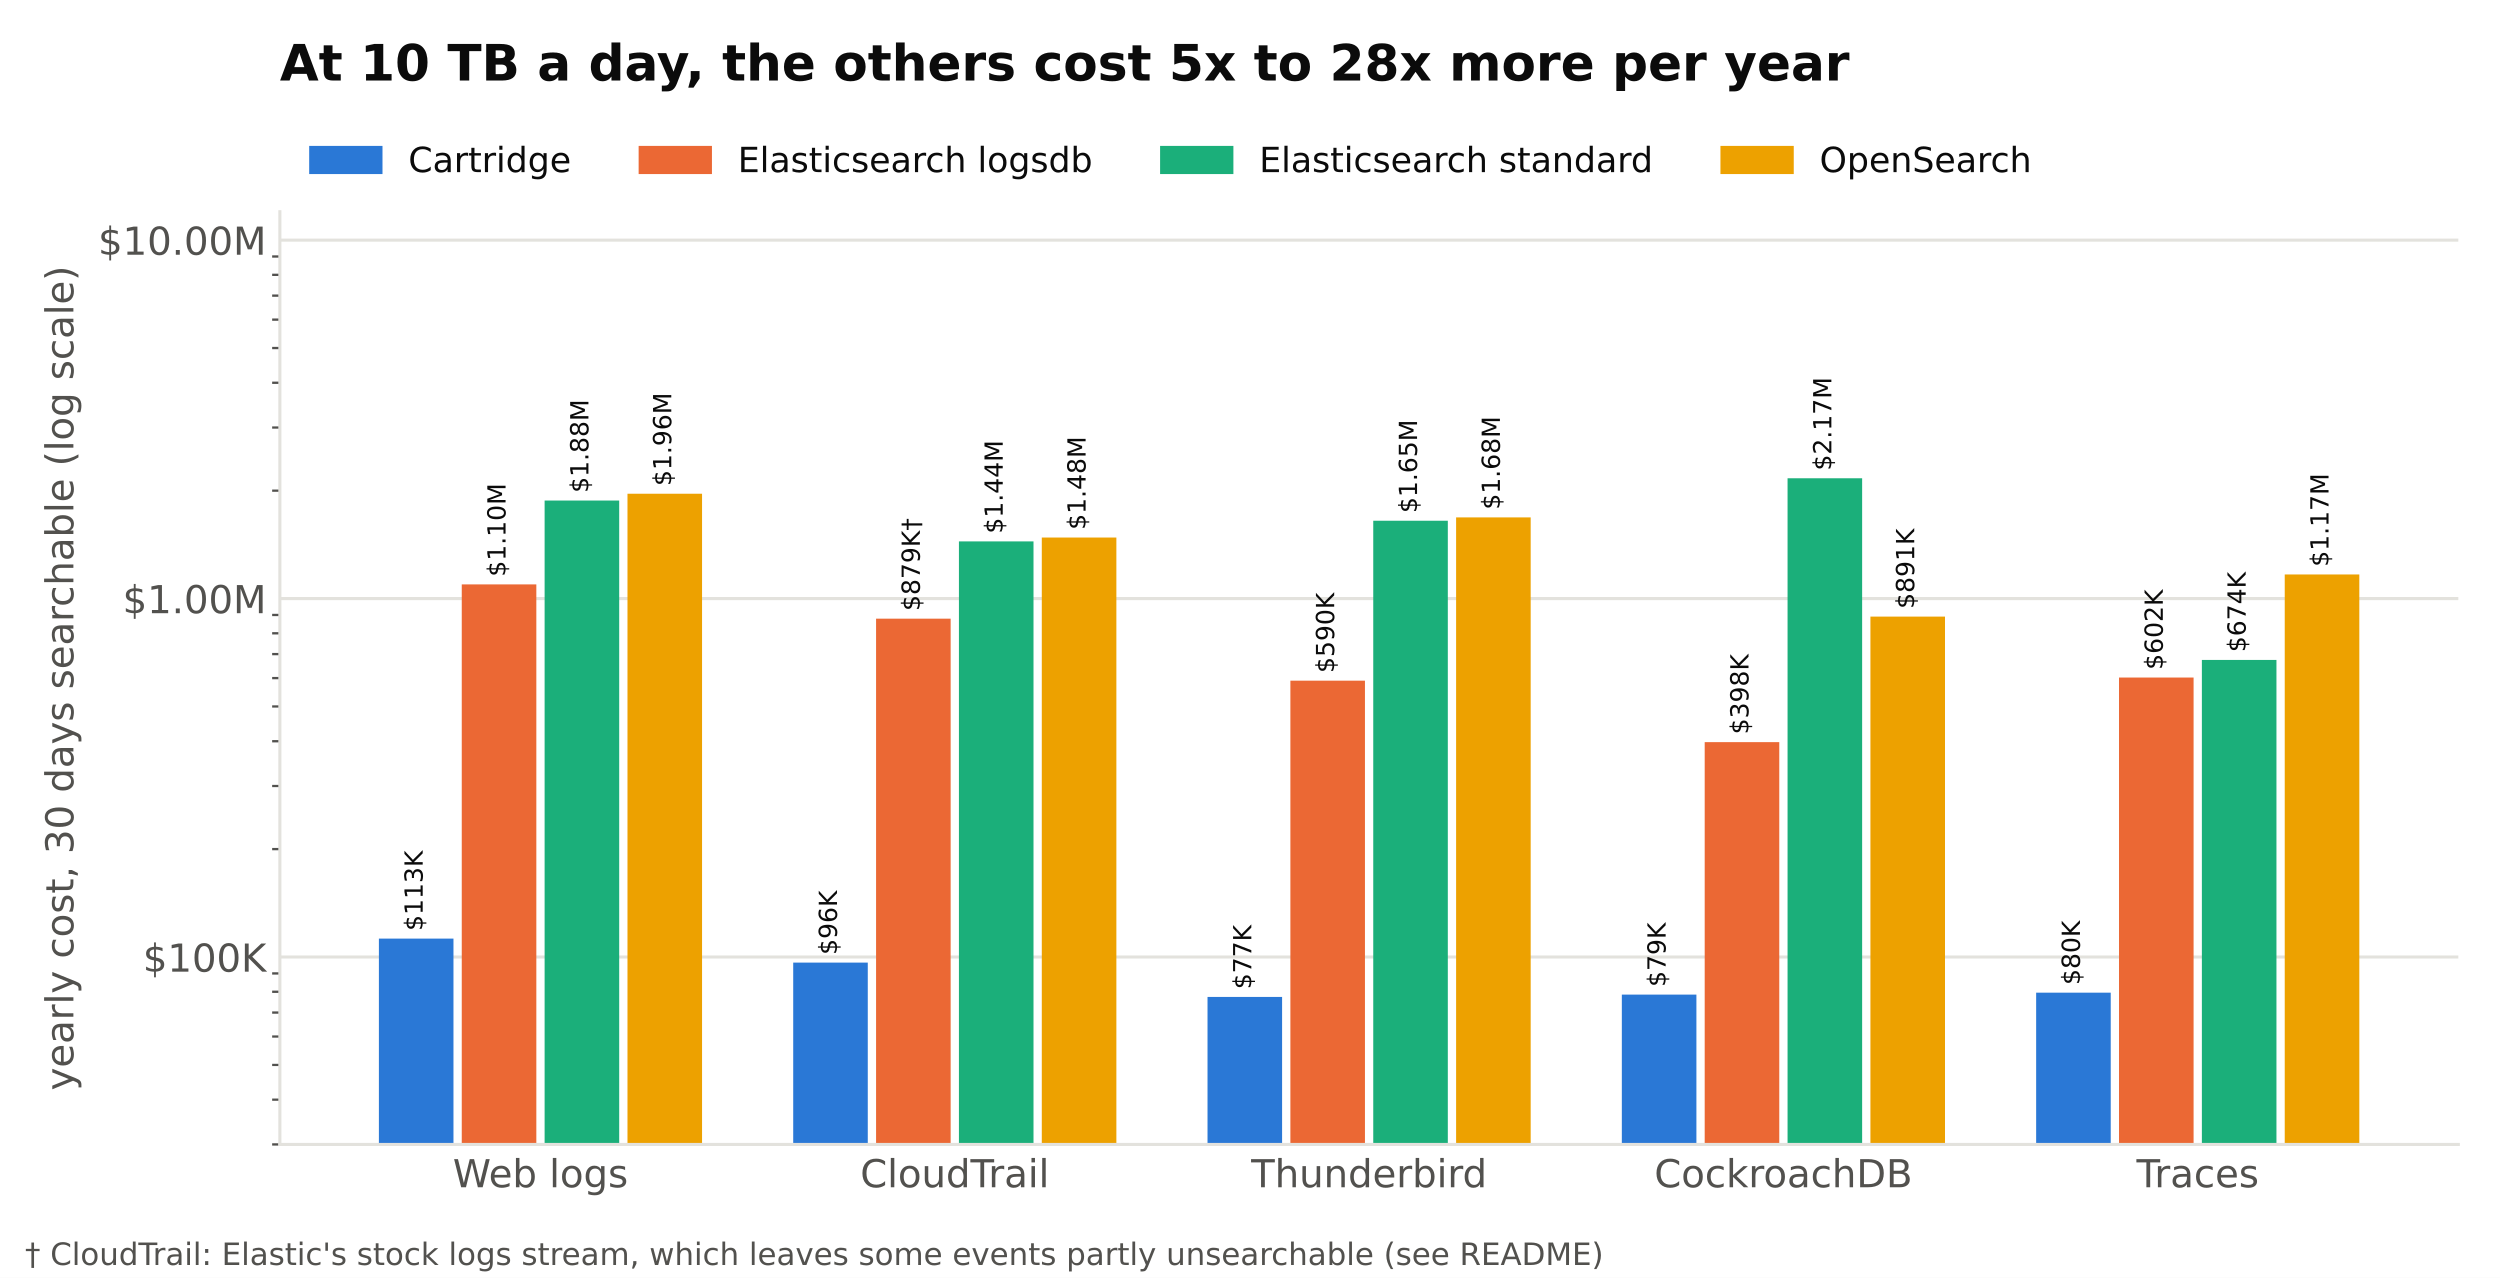
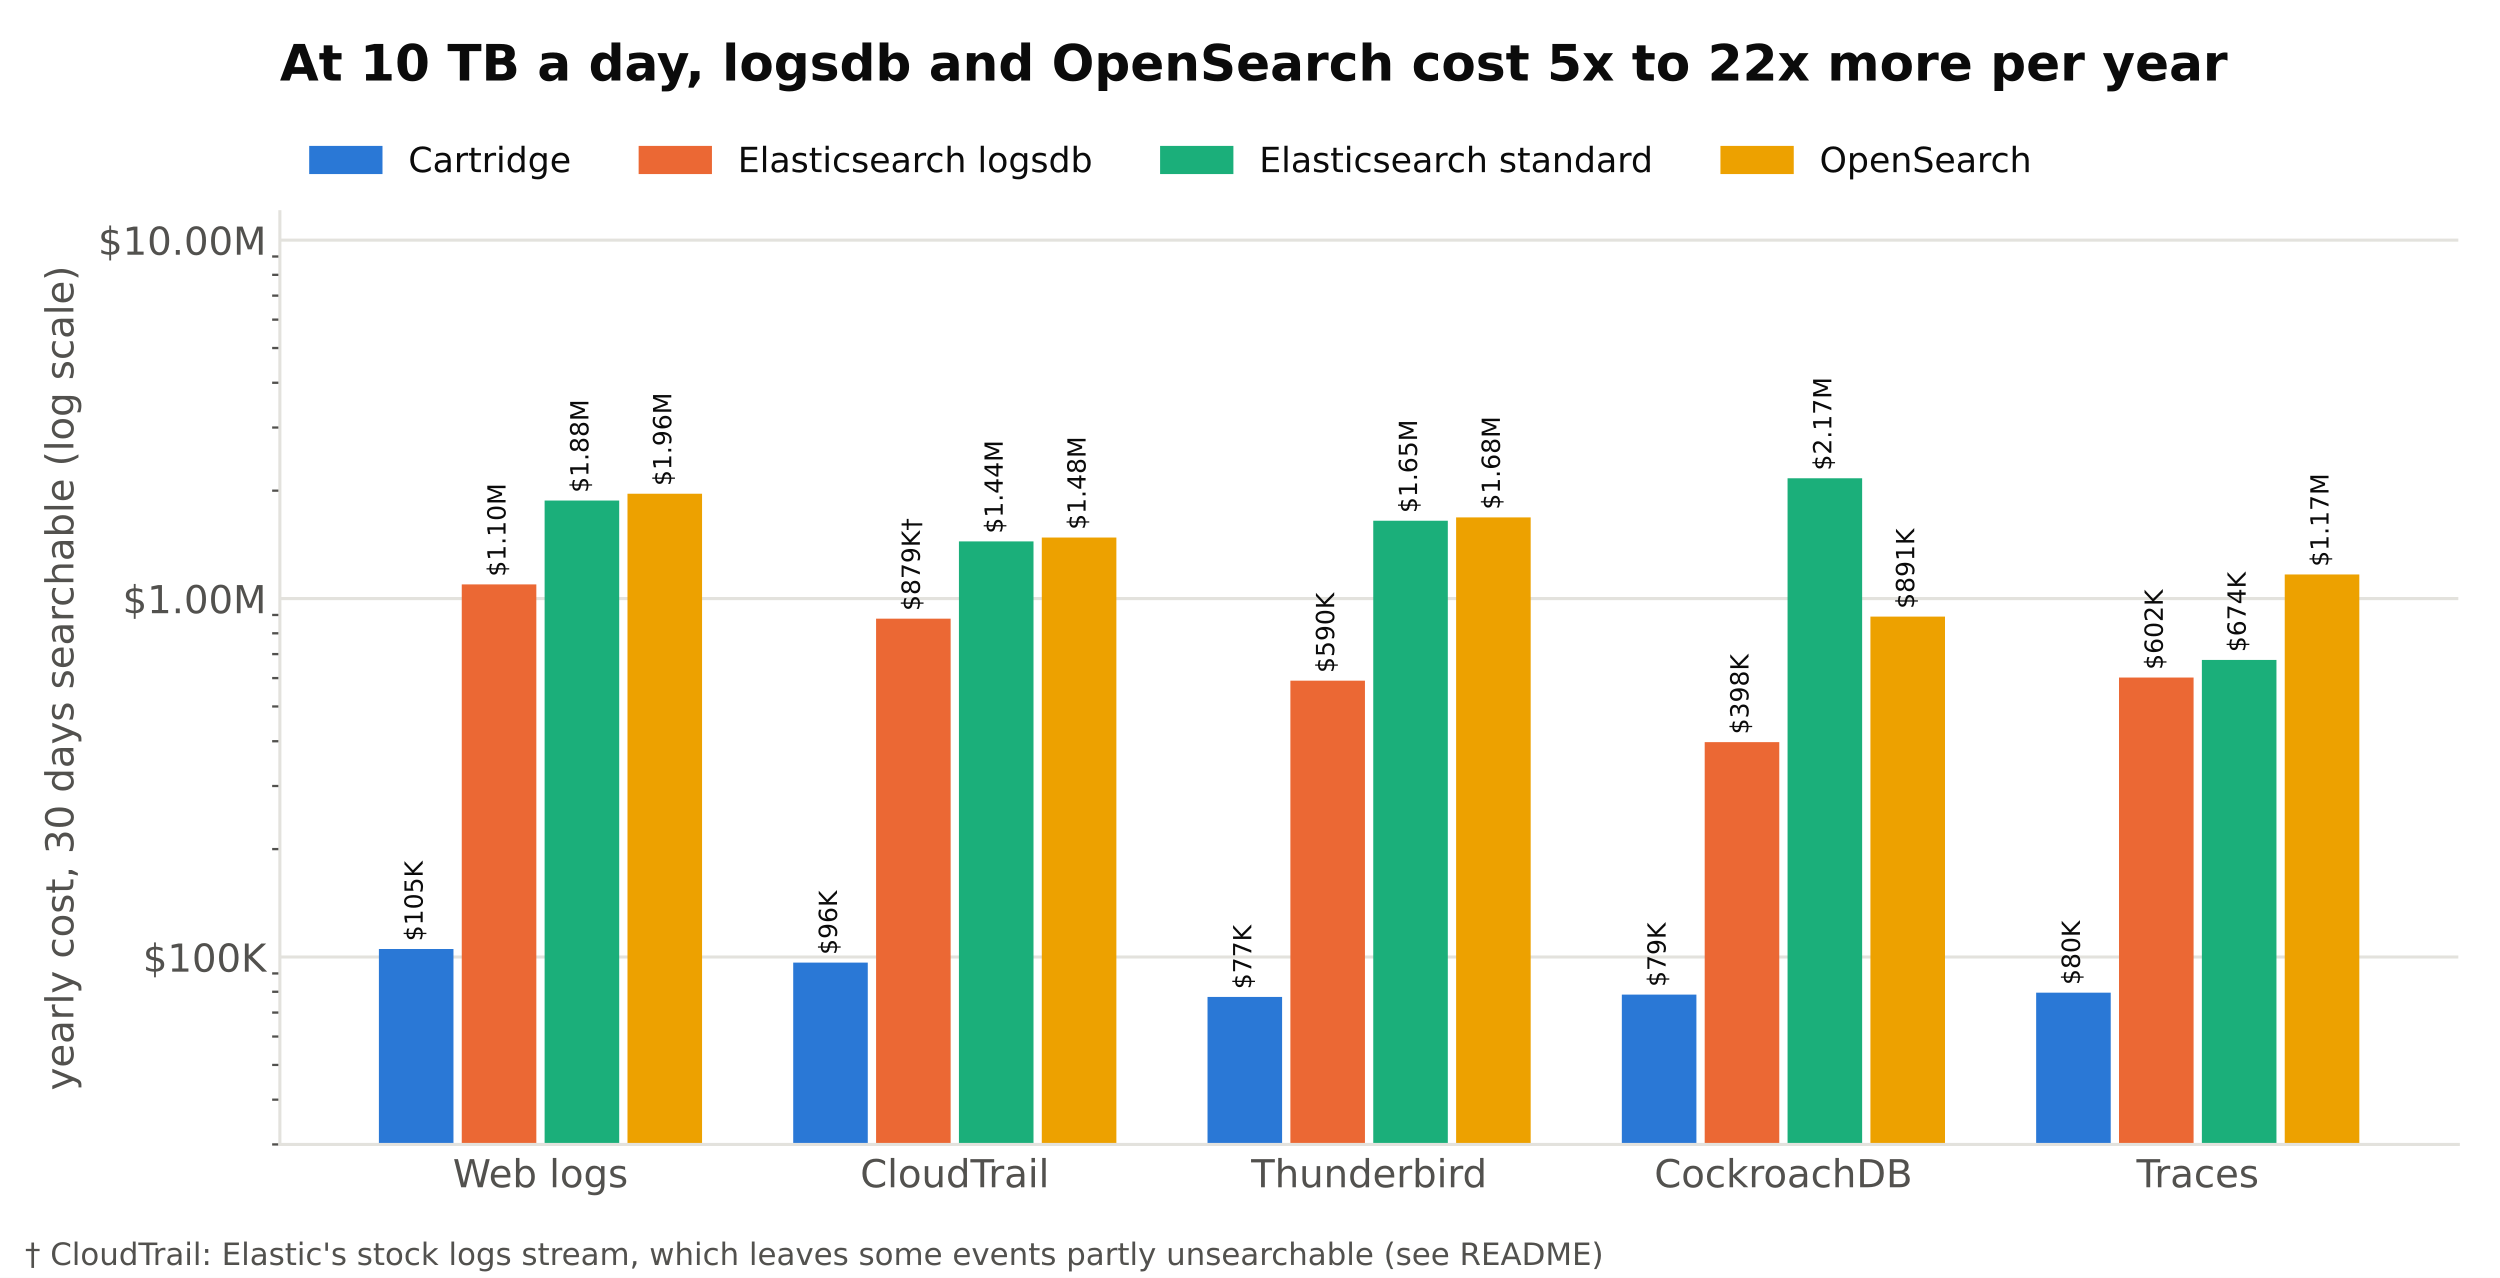
<svg xmlns="http://www.w3.org/2000/svg" xmlns:xlink="http://www.w3.org/1999/xlink" width="648pt" height="331.2pt" viewBox="0 0 648 331.2" version="1.1">
  <defs>
    <style type="text/css">*{stroke-linejoin: round; stroke-linecap: butt}</style>
  </defs>
  <g id="figure_1">
    <g id="patch_1">
      <path d="M 0 331.2  L 648 331.2  L 648 0  L 0 0  z " style="fill: #ffffff" />
    </g>
    <g id="axes_1">
      <g id="patch_2">
        <path d="M 72.542 296.642  L 637.2 296.642  L 637.2 54.88  L 72.542 54.88  z " style="fill: #ffffff" />
      </g>
      <g id="matplotlib.axis_1">
        <g id="xtick_1">
          <g id="line2d_1" />
          <g id="text_1">
            <text style="font-size: 10px; font-family: 'DejaVu Sans', 'Bitstream Vera Sans', 'Computer Modern Sans Serif', 'Lucida Grande', 'Verdana', 'Geneva', 'Lucid', 'Arial', 'Helvetica', 'Avant Garde', sans-serif; text-anchor: middle; fill: #52514e" x="140.091" y="307.74" transform="rotate(-0 140.0908 307.7401)">Web logs</text>
          </g>
        </g>
        <g id="xtick_2">
          <g id="line2d_2" />
          <g id="text_2">
            <text style="font-size: 10px; font-family: 'DejaVu Sans', 'Bitstream Vera Sans', 'Computer Modern Sans Serif', 'Lucida Grande', 'Verdana', 'Geneva', 'Lucid', 'Arial', 'Helvetica', 'Avant Garde', sans-serif; text-anchor: middle; fill: #52514e" x="247.481" y="307.74" transform="rotate(-0 247.481 307.7401)">CloudTrail</text>
          </g>
        </g>
        <g id="xtick_3">
          <g id="line2d_3" />
          <g id="text_3">
            <text style="font-size: 10px; font-family: 'DejaVu Sans', 'Bitstream Vera Sans', 'Computer Modern Sans Serif', 'Lucida Grande', 'Verdana', 'Geneva', 'Lucid', 'Arial', 'Helvetica', 'Avant Garde', sans-serif; text-anchor: middle; fill: #52514e" x="354.871" y="307.74" transform="rotate(-0 354.8712 307.7401)">Thunderbird</text>
          </g>
        </g>
        <g id="xtick_4">
          <g id="line2d_4" />
          <g id="text_4">
            <text style="font-size: 10px; font-family: 'DejaVu Sans', 'Bitstream Vera Sans', 'Computer Modern Sans Serif', 'Lucida Grande', 'Verdana', 'Geneva', 'Lucid', 'Arial', 'Helvetica', 'Avant Garde', sans-serif; text-anchor: middle; fill: #52514e" x="462.261" y="307.74" transform="rotate(-0 462.2614 307.7401)">CockroachDB</text>
          </g>
        </g>
        <g id="xtick_5">
          <g id="line2d_5" />
          <g id="text_5">
            <text style="font-size: 10px; font-family: 'DejaVu Sans', 'Bitstream Vera Sans', 'Computer Modern Sans Serif', 'Lucida Grande', 'Verdana', 'Geneva', 'Lucid', 'Arial', 'Helvetica', 'Avant Garde', sans-serif; text-anchor: middle; fill: #52514e" x="569.652" y="307.739" transform="rotate(-0 569.6516 307.7393)">Traces</text>
          </g>
        </g>
      </g>
      <g id="matplotlib.axis_2">
        <g id="ytick_1">
          <g id="line2d_6">
-             <path d="M 72.542 248.06  L 637.2 248.06  " clip-path="url(#p4eed103982)" style="fill: none; stroke: #e3e2dd; stroke-width: 0.8; stroke-linecap: square" />
+             <path d="M 72.542 248.06  L 637.2 248.06  " clip-path="url(#p91cd088796)" style="fill: none; stroke: #e3e2dd; stroke-width: 0.8; stroke-linecap: square" />
          </g>
          <g id="line2d_7" />
          <g id="text_6">
            <text style="font-size: 10px; font-family: 'DejaVu Sans', 'Bitstream Vera Sans', 'Computer Modern Sans Serif', 'Lucida Grande', 'Verdana', 'Geneva', 'Lucid', 'Arial', 'Helvetica', 'Avant Garde', sans-serif; text-anchor: end; fill: #52514e" x="69.042" y="251.859" transform="rotate(-0 69.04234 251.8594)">$100K</text>
          </g>
        </g>
        <g id="ytick_2">
          <g id="line2d_8">
-             <path d="M 72.542 155.148  L 637.2 155.148  " clip-path="url(#p4eed103982)" style="fill: none; stroke: #e3e2dd; stroke-width: 0.8; stroke-linecap: square" />
+             <path d="M 72.542 155.148  L 637.2 155.148  " clip-path="url(#p91cd088796)" style="fill: none; stroke: #e3e2dd; stroke-width: 0.8; stroke-linecap: square" />
          </g>
          <g id="line2d_9" />
          <g id="text_7">
            <text style="font-size: 10px; font-family: 'DejaVu Sans', 'Bitstream Vera Sans', 'Computer Modern Sans Serif', 'Lucida Grande', 'Verdana', 'Geneva', 'Lucid', 'Arial', 'Helvetica', 'Avant Garde', sans-serif; text-anchor: end; fill: #52514e" x="69.042" y="158.948" transform="rotate(-0 69.04234 158.9477)">$1.00M</text>
          </g>
        </g>
        <g id="ytick_3">
          <g id="line2d_10">
-             <path d="M 72.542 62.237  L 637.2 62.237  " clip-path="url(#p4eed103982)" style="fill: none; stroke: #e3e2dd; stroke-width: 0.8; stroke-linecap: square" />
+             <path d="M 72.542 62.237  L 637.2 62.237  " clip-path="url(#p91cd088796)" style="fill: none; stroke: #e3e2dd; stroke-width: 0.8; stroke-linecap: square" />
          </g>
          <g id="line2d_11" />
          <g id="text_8">
            <text style="font-size: 10px; font-family: 'DejaVu Sans', 'Bitstream Vera Sans', 'Computer Modern Sans Serif', 'Lucida Grande', 'Verdana', 'Geneva', 'Lucid', 'Arial', 'Helvetica', 'Avant Garde', sans-serif; text-anchor: end; fill: #52514e" x="69.042" y="66.036" transform="rotate(-0 69.04234 66.03608)">$10.00M</text>
          </g>
        </g>
        <g id="ytick_4">
          <g id="line2d_12">
            <defs>
-               <path id="m470453aa6e" d="M 0 0  L -2 0  " style="stroke: #52514e; stroke-width: 0.6" />
+               <path id="md9bd9ad082" d="M 0 0  L -2 0  " style="stroke: #52514e; stroke-width: 0.6" />
            </defs>
            <g>
-               <use xlink:href="#m470453aa6e" x="72.542" y="296.642" style="fill: #52514e; stroke: #52514e; stroke-width: 0.6" />
+               <use xlink:href="#md9bd9ad082" x="72.542" y="296.642" style="fill: #52514e; stroke: #52514e; stroke-width: 0.6" />
            </g>
          </g>
        </g>
        <g id="ytick_5">
          <g id="line2d_13">
            <g>
-               <use xlink:href="#m470453aa6e" x="72.542" y="285.033" style="fill: #52514e; stroke: #52514e; stroke-width: 0.6" />
+               <use xlink:href="#md9bd9ad082" x="72.542" y="285.033" style="fill: #52514e; stroke: #52514e; stroke-width: 0.6" />
            </g>
          </g>
        </g>
        <g id="ytick_6">
          <g id="line2d_14">
            <g>
-               <use xlink:href="#m470453aa6e" x="72.542" y="276.029" style="fill: #52514e; stroke: #52514e; stroke-width: 0.6" />
+               <use xlink:href="#md9bd9ad082" x="72.542" y="276.029" style="fill: #52514e; stroke: #52514e; stroke-width: 0.6" />
            </g>
          </g>
        </g>
        <g id="ytick_7">
          <g id="line2d_15">
            <g>
-               <use xlink:href="#m470453aa6e" x="72.542" y="268.672" style="fill: #52514e; stroke: #52514e; stroke-width: 0.6" />
+               <use xlink:href="#md9bd9ad082" x="72.542" y="268.672" style="fill: #52514e; stroke: #52514e; stroke-width: 0.6" />
            </g>
          </g>
        </g>
        <g id="ytick_8">
          <g id="line2d_16">
            <g>
-               <use xlink:href="#m470453aa6e" x="72.542" y="262.452" style="fill: #52514e; stroke: #52514e; stroke-width: 0.6" />
+               <use xlink:href="#md9bd9ad082" x="72.542" y="262.452" style="fill: #52514e; stroke: #52514e; stroke-width: 0.6" />
            </g>
          </g>
        </g>
        <g id="ytick_9">
          <g id="line2d_17">
            <g>
-               <use xlink:href="#m470453aa6e" x="72.542" y="257.064" style="fill: #52514e; stroke: #52514e; stroke-width: 0.6" />
+               <use xlink:href="#md9bd9ad082" x="72.542" y="257.064" style="fill: #52514e; stroke: #52514e; stroke-width: 0.6" />
            </g>
          </g>
        </g>
        <g id="ytick_10">
          <g id="line2d_18">
            <g>
-               <use xlink:href="#m470453aa6e" x="72.542" y="252.312" style="fill: #52514e; stroke: #52514e; stroke-width: 0.6" />
+               <use xlink:href="#md9bd9ad082" x="72.542" y="252.312" style="fill: #52514e; stroke: #52514e; stroke-width: 0.6" />
            </g>
          </g>
        </g>
        <g id="ytick_11">
          <g id="line2d_19">
            <g>
-               <use xlink:href="#m470453aa6e" x="72.542" y="220.091" style="fill: #52514e; stroke: #52514e; stroke-width: 0.6" />
+               <use xlink:href="#md9bd9ad082" x="72.542" y="220.091" style="fill: #52514e; stroke: #52514e; stroke-width: 0.6" />
            </g>
          </g>
        </g>
        <g id="ytick_12">
          <g id="line2d_20">
            <g>
-               <use xlink:href="#m470453aa6e" x="72.542" y="203.73" style="fill: #52514e; stroke: #52514e; stroke-width: 0.6" />
+               <use xlink:href="#md9bd9ad082" x="72.542" y="203.73" style="fill: #52514e; stroke: #52514e; stroke-width: 0.6" />
            </g>
          </g>
        </g>
        <g id="ytick_13">
          <g id="line2d_21">
            <g>
-               <use xlink:href="#m470453aa6e" x="72.542" y="192.122" style="fill: #52514e; stroke: #52514e; stroke-width: 0.6" />
+               <use xlink:href="#md9bd9ad082" x="72.542" y="192.122" style="fill: #52514e; stroke: #52514e; stroke-width: 0.6" />
            </g>
          </g>
        </g>
        <g id="ytick_14">
          <g id="line2d_22">
            <g>
-               <use xlink:href="#m470453aa6e" x="72.542" y="183.118" style="fill: #52514e; stroke: #52514e; stroke-width: 0.6" />
+               <use xlink:href="#md9bd9ad082" x="72.542" y="183.118" style="fill: #52514e; stroke: #52514e; stroke-width: 0.6" />
            </g>
          </g>
        </g>
        <g id="ytick_15">
          <g id="line2d_23">
            <g>
-               <use xlink:href="#m470453aa6e" x="72.542" y="175.761" style="fill: #52514e; stroke: #52514e; stroke-width: 0.6" />
+               <use xlink:href="#md9bd9ad082" x="72.542" y="175.761" style="fill: #52514e; stroke: #52514e; stroke-width: 0.6" />
            </g>
          </g>
        </g>
        <g id="ytick_16">
          <g id="line2d_24">
            <g>
-               <use xlink:href="#m470453aa6e" x="72.542" y="169.541" style="fill: #52514e; stroke: #52514e; stroke-width: 0.6" />
+               <use xlink:href="#md9bd9ad082" x="72.542" y="169.541" style="fill: #52514e; stroke: #52514e; stroke-width: 0.6" />
            </g>
          </g>
        </g>
        <g id="ytick_17">
          <g id="line2d_25">
            <g>
-               <use xlink:href="#m470453aa6e" x="72.542" y="164.153" style="fill: #52514e; stroke: #52514e; stroke-width: 0.6" />
+               <use xlink:href="#md9bd9ad082" x="72.542" y="164.153" style="fill: #52514e; stroke: #52514e; stroke-width: 0.6" />
            </g>
          </g>
        </g>
        <g id="ytick_18">
          <g id="line2d_26">
            <g>
-               <use xlink:href="#m470453aa6e" x="72.542" y="159.4" style="fill: #52514e; stroke: #52514e; stroke-width: 0.6" />
+               <use xlink:href="#md9bd9ad082" x="72.542" y="159.4" style="fill: #52514e; stroke: #52514e; stroke-width: 0.6" />
            </g>
          </g>
        </g>
        <g id="ytick_19">
          <g id="line2d_27">
            <g>
-               <use xlink:href="#m470453aa6e" x="72.542" y="127.179" style="fill: #52514e; stroke: #52514e; stroke-width: 0.6" />
+               <use xlink:href="#md9bd9ad082" x="72.542" y="127.179" style="fill: #52514e; stroke: #52514e; stroke-width: 0.6" />
            </g>
          </g>
        </g>
        <g id="ytick_20">
          <g id="line2d_28">
            <g>
-               <use xlink:href="#m470453aa6e" x="72.542" y="110.818" style="fill: #52514e; stroke: #52514e; stroke-width: 0.6" />
+               <use xlink:href="#md9bd9ad082" x="72.542" y="110.818" style="fill: #52514e; stroke: #52514e; stroke-width: 0.6" />
            </g>
          </g>
        </g>
        <g id="ytick_21">
          <g id="line2d_29">
            <g>
-               <use xlink:href="#m470453aa6e" x="72.542" y="99.21" style="fill: #52514e; stroke: #52514e; stroke-width: 0.6" />
+               <use xlink:href="#md9bd9ad082" x="72.542" y="99.21" style="fill: #52514e; stroke: #52514e; stroke-width: 0.6" />
            </g>
          </g>
        </g>
        <g id="ytick_22">
          <g id="line2d_30">
            <g>
-               <use xlink:href="#m470453aa6e" x="72.542" y="90.206" style="fill: #52514e; stroke: #52514e; stroke-width: 0.6" />
+               <use xlink:href="#md9bd9ad082" x="72.542" y="90.206" style="fill: #52514e; stroke: #52514e; stroke-width: 0.6" />
            </g>
          </g>
        </g>
        <g id="ytick_23">
          <g id="line2d_31">
            <g>
-               <use xlink:href="#m470453aa6e" x="72.542" y="82.849" style="fill: #52514e; stroke: #52514e; stroke-width: 0.6" />
+               <use xlink:href="#md9bd9ad082" x="72.542" y="82.849" style="fill: #52514e; stroke: #52514e; stroke-width: 0.6" />
            </g>
          </g>
        </g>
        <g id="ytick_24">
          <g id="line2d_32">
            <g>
-               <use xlink:href="#m470453aa6e" x="72.542" y="76.629" style="fill: #52514e; stroke: #52514e; stroke-width: 0.6" />
+               <use xlink:href="#md9bd9ad082" x="72.542" y="76.629" style="fill: #52514e; stroke: #52514e; stroke-width: 0.6" />
            </g>
          </g>
        </g>
        <g id="ytick_25">
          <g id="line2d_33">
            <g>
-               <use xlink:href="#m470453aa6e" x="72.542" y="71.241" style="fill: #52514e; stroke: #52514e; stroke-width: 0.6" />
+               <use xlink:href="#md9bd9ad082" x="72.542" y="71.241" style="fill: #52514e; stroke: #52514e; stroke-width: 0.6" />
            </g>
          </g>
        </g>
        <g id="ytick_26">
          <g id="line2d_34">
            <g>
-               <use xlink:href="#m470453aa6e" x="72.542" y="66.488" style="fill: #52514e; stroke: #52514e; stroke-width: 0.6" />
+               <use xlink:href="#md9bd9ad082" x="72.542" y="66.488" style="fill: #52514e; stroke: #52514e; stroke-width: 0.6" />
            </g>
          </g>
        </g>
        <g id="text_9">
          <text style="font-size: 10px; font-family: 'DejaVu Sans', 'Bitstream Vera Sans', 'Computer Modern Sans Serif', 'Lucida Grande', 'Verdana', 'Geneva', 'Lucid', 'Arial', 'Helvetica', 'Avant Garde', sans-serif; text-anchor: middle; fill: #52514e" x="19.021" y="175.761" transform="rotate(-90 19.02125 175.7608)">yearly cost, 30 days searchable (log scale)</text>
        </g>
      </g>
      <g id="patch_3">
-         <path d="M 98.209 93624.256  L 117.539 93624.256  L 117.539 243.294  L 98.209 243.294  z " clip-path="url(#p4eed103982)" style="fill: #2a78d6" />
+         <path d="M 98.209 93624.256  L 117.539 93624.256  L 117.539 245.983  L 98.209 245.983  z " clip-path="url(#p91cd088796)" style="fill: #2a78d6" />
      </g>
      <g id="patch_4">
-         <path d="M 205.599 93624.256  L 224.929 93624.256  L 224.929 249.506  L 205.599 249.506  z " clip-path="url(#p4eed103982)" style="fill: #2a78d6" />
+         <path d="M 205.599 93624.256  L 224.929 93624.256  L 224.929 249.506  L 205.599 249.506  z " clip-path="url(#p91cd088796)" style="fill: #2a78d6" />
      </g>
      <g id="patch_5">
-         <path d="M 312.989 93624.256  L 332.319 93624.256  L 332.319 258.412  L 312.989 258.412  z " clip-path="url(#p4eed103982)" style="fill: #2a78d6" />
+         <path d="M 312.989 93624.256  L 332.319 93624.256  L 332.319 258.412  L 312.989 258.412  z " clip-path="url(#p91cd088796)" style="fill: #2a78d6" />
      </g>
      <g id="patch_6">
-         <path d="M 420.379 93624.256  L 439.709 93624.256  L 439.709 257.807  L 420.379 257.807  z " clip-path="url(#p4eed103982)" style="fill: #2a78d6" />
+         <path d="M 420.379 93624.256  L 439.709 93624.256  L 439.709 257.807  L 420.379 257.807  z " clip-path="url(#p91cd088796)" style="fill: #2a78d6" />
      </g>
      <g id="patch_7">
-         <path d="M 527.769 93624.256  L 547.1 93624.256  L 547.1 257.305  L 527.769 257.305  z " clip-path="url(#p4eed103982)" style="fill: #2a78d6" />
+         <path d="M 527.769 93624.256  L 547.1 93624.256  L 547.1 257.305  L 527.769 257.305  z " clip-path="url(#p91cd088796)" style="fill: #2a78d6" />
      </g>
      <g id="patch_8">
-         <path d="M 119.687 93624.256  L 139.017 93624.256  L 139.017 151.48  L 119.687 151.48  z " clip-path="url(#p4eed103982)" style="fill: #eb6834" />
+         <path d="M 119.687 93624.256  L 139.017 93624.256  L 139.017 151.48  L 119.687 151.48  z " clip-path="url(#p91cd088796)" style="fill: #eb6834" />
      </g>
      <g id="patch_9">
-         <path d="M 227.077 93624.256  L 246.407 93624.256  L 246.407 160.365  L 227.077 160.365  z " clip-path="url(#p4eed103982)" style="fill: #eb6834" />
+         <path d="M 227.077 93624.256  L 246.407 93624.256  L 246.407 160.365  L 227.077 160.365  z " clip-path="url(#p91cd088796)" style="fill: #eb6834" />
      </g>
      <g id="patch_10">
-         <path d="M 334.467 93624.256  L 353.797 93624.256  L 353.797 176.432  L 334.467 176.432  z " clip-path="url(#p4eed103982)" style="fill: #eb6834" />
+         <path d="M 334.467 93624.256  L 353.797 93624.256  L 353.797 176.432  L 334.467 176.432  z " clip-path="url(#p91cd088796)" style="fill: #eb6834" />
      </g>
      <g id="patch_11">
-         <path d="M 441.857 93624.256  L 461.187 93624.256  L 461.187 192.355  L 441.857 192.355  z " clip-path="url(#p4eed103982)" style="fill: #eb6834" />
+         <path d="M 441.857 93624.256  L 461.187 93624.256  L 461.187 192.355  L 441.857 192.355  z " clip-path="url(#p91cd088796)" style="fill: #eb6834" />
      </g>
      <g id="patch_12">
-         <path d="M 549.247 93624.256  L 568.578 93624.256  L 568.578 175.618  L 549.247 175.618  z " clip-path="url(#p4eed103982)" style="fill: #eb6834" />
+         <path d="M 549.247 93624.256  L 568.578 93624.256  L 568.578 175.618  L 549.247 175.618  z " clip-path="url(#p91cd088796)" style="fill: #eb6834" />
      </g>
      <g id="patch_13">
-         <path d="M 141.165 93624.256  L 160.495 93624.256  L 160.495 129.744  L 141.165 129.744  z " clip-path="url(#p4eed103982)" style="fill: #1baf7a" />
+         <path d="M 141.165 93624.256  L 160.495 93624.256  L 160.495 129.744  L 141.165 129.744  z " clip-path="url(#p91cd088796)" style="fill: #1baf7a" />
      </g>
      <g id="patch_14">
-         <path d="M 248.555 93624.256  L 267.885 93624.256  L 267.885 140.325  L 248.555 140.325  z " clip-path="url(#p4eed103982)" style="fill: #1baf7a" />
+         <path d="M 248.555 93624.256  L 267.885 93624.256  L 267.885 140.325  L 248.555 140.325  z " clip-path="url(#p91cd088796)" style="fill: #1baf7a" />
      </g>
      <g id="patch_15">
-         <path d="M 355.945 93624.256  L 375.275 93624.256  L 375.275 134.982  L 355.945 134.982  z " clip-path="url(#p4eed103982)" style="fill: #1baf7a" />
+         <path d="M 355.945 93624.256  L 375.275 93624.256  L 375.275 134.982  L 355.945 134.982  z " clip-path="url(#p91cd088796)" style="fill: #1baf7a" />
      </g>
      <g id="patch_16">
-         <path d="M 463.335 93624.256  L 482.666 93624.256  L 482.666 123.972  L 463.335 123.972  z " clip-path="url(#p4eed103982)" style="fill: #1baf7a" />
+         <path d="M 463.335 93624.256  L 482.666 93624.256  L 482.666 123.972  L 463.335 123.972  z " clip-path="url(#p91cd088796)" style="fill: #1baf7a" />
      </g>
      <g id="patch_17">
-         <path d="M 570.725 93624.256  L 590.056 93624.256  L 590.056 171.051  L 570.725 171.051  z " clip-path="url(#p4eed103982)" style="fill: #1baf7a" />
+         <path d="M 570.725 93624.256  L 590.056 93624.256  L 590.056 171.051  L 570.725 171.051  z " clip-path="url(#p91cd088796)" style="fill: #1baf7a" />
      </g>
      <g id="patch_18">
-         <path d="M 162.643 93624.256  L 181.973 93624.256  L 181.973 127.973  L 162.643 127.973  z " clip-path="url(#p4eed103982)" style="fill: #eda100" />
+         <path d="M 162.643 93624.256  L 181.973 93624.256  L 181.973 127.973  L 162.643 127.973  z " clip-path="url(#p91cd088796)" style="fill: #eda100" />
      </g>
      <g id="patch_19">
-         <path d="M 270.033 93624.256  L 289.363 93624.256  L 289.363 139.329  L 270.033 139.329  z " clip-path="url(#p4eed103982)" style="fill: #eda100" />
+         <path d="M 270.033 93624.256  L 289.363 93624.256  L 289.363 139.329  L 270.033 139.329  z " clip-path="url(#p91cd088796)" style="fill: #eda100" />
      </g>
      <g id="patch_20">
-         <path d="M 377.423 93624.256  L 396.753 93624.256  L 396.753 134.108  L 377.423 134.108  z " clip-path="url(#p4eed103982)" style="fill: #eda100" />
+         <path d="M 377.423 93624.256  L 396.753 93624.256  L 396.753 134.108  L 377.423 134.108  z " clip-path="url(#p91cd088796)" style="fill: #eda100" />
      </g>
      <g id="patch_21">
-         <path d="M 484.813 93624.256  L 504.144 93624.256  L 504.144 159.817  L 484.813 159.817  z " clip-path="url(#p4eed103982)" style="fill: #eda100" />
+         <path d="M 484.813 93624.256  L 504.144 93624.256  L 504.144 159.817  L 484.813 159.817  z " clip-path="url(#p91cd088796)" style="fill: #eda100" />
      </g>
      <g id="patch_22">
-         <path d="M 592.204 93624.256  L 611.534 93624.256  L 611.534 148.905  L 592.204 148.905  z " clip-path="url(#p4eed103982)" style="fill: #eda100" />
+         <path d="M 592.204 93624.256  L 611.534 93624.256  L 611.534 148.905  L 592.204 148.905  z " clip-path="url(#p91cd088796)" style="fill: #eda100" />
      </g>
      <g id="patch_23">
        <path d="M 72.542 296.642  L 72.542 54.88  " style="fill: none; stroke: #e3e2dd; stroke-width: 0.8; stroke-linejoin: miter; stroke-linecap: square" />
      </g>
      <g id="patch_24">
        <path d="M 72.542 296.642  L 637.2 296.642  " style="fill: none; stroke: #e3e2dd; stroke-width: 0.8; stroke-linejoin: miter; stroke-linecap: square" />
      </g>
      <g id="text_10">
-         <text style="font-size: 6.5px; font-family: 'DejaVu Sans', 'Bitstream Vera Sans', 'Computer Modern Sans Serif', 'Lucida Grande', 'Verdana', 'Geneva', 'Lucid', 'Arial', 'Helvetica', 'Avant Garde', sans-serif; fill: #0b0b0b" transform="translate(109.5624 241.294) rotate(-90)">$113K</text>
+         <text style="font-size: 6.5px; font-family: 'DejaVu Sans', 'Bitstream Vera Sans', 'Computer Modern Sans Serif', 'Lucida Grande', 'Verdana', 'Geneva', 'Lucid', 'Arial', 'Helvetica', 'Avant Garde', sans-serif; fill: #0b0b0b" transform="translate(109.5624 243.9829) rotate(-90)">$105K</text>
      </g>
      <g id="text_11">
        <text style="font-size: 6.5px; font-family: 'DejaVu Sans', 'Bitstream Vera Sans', 'Computer Modern Sans Serif', 'Lucida Grande', 'Verdana', 'Geneva', 'Lucid', 'Arial', 'Helvetica', 'Avant Garde', sans-serif; fill: #0b0b0b" transform="translate(216.9526 247.5057) rotate(-90)">$96K</text>
      </g>
      <g id="text_12">
        <text style="font-size: 6.5px; font-family: 'DejaVu Sans', 'Bitstream Vera Sans', 'Computer Modern Sans Serif', 'Lucida Grande', 'Verdana', 'Geneva', 'Lucid', 'Arial', 'Helvetica', 'Avant Garde', sans-serif; fill: #0b0b0b" transform="translate(324.3428 256.4117) rotate(-90)">$77K</text>
      </g>
      <g id="text_13">
        <text style="font-size: 6.5px; font-family: 'DejaVu Sans', 'Bitstream Vera Sans', 'Computer Modern Sans Serif', 'Lucida Grande', 'Verdana', 'Geneva', 'Lucid', 'Arial', 'Helvetica', 'Avant Garde', sans-serif; fill: #0b0b0b" transform="translate(431.733 255.8073) rotate(-90)">$79K</text>
      </g>
      <g id="text_14">
        <text style="font-size: 6.5px; font-family: 'DejaVu Sans', 'Bitstream Vera Sans', 'Computer Modern Sans Serif', 'Lucida Grande', 'Verdana', 'Geneva', 'Lucid', 'Arial', 'Helvetica', 'Avant Garde', sans-serif; fill: #0b0b0b" transform="translate(539.1232 255.3049) rotate(-90)">$80K</text>
      </g>
      <g id="text_15">
        <text style="font-size: 6.5px; font-family: 'DejaVu Sans', 'Bitstream Vera Sans', 'Computer Modern Sans Serif', 'Lucida Grande', 'Verdana', 'Geneva', 'Lucid', 'Arial', 'Helvetica', 'Avant Garde', sans-serif; fill: #0b0b0b" transform="translate(131.0405 149.4796) rotate(-90)">$1.10M</text>
      </g>
      <g id="text_16">
        <text style="font-size: 6.5px; font-family: 'DejaVu Sans', 'Bitstream Vera Sans', 'Computer Modern Sans Serif', 'Lucida Grande', 'Verdana', 'Geneva', 'Lucid', 'Arial', 'Helvetica', 'Avant Garde', sans-serif; fill: #0b0b0b" transform="translate(238.4307 158.3653) rotate(-90)">$879K†</text>
      </g>
      <g id="text_17">
        <text style="font-size: 6.5px; font-family: 'DejaVu Sans', 'Bitstream Vera Sans', 'Computer Modern Sans Serif', 'Lucida Grande', 'Verdana', 'Geneva', 'Lucid', 'Arial', 'Helvetica', 'Avant Garde', sans-serif; fill: #0b0b0b" transform="translate(345.8209 174.4317) rotate(-90)">$590K</text>
      </g>
      <g id="text_18">
        <text style="font-size: 6.5px; font-family: 'DejaVu Sans', 'Bitstream Vera Sans', 'Computer Modern Sans Serif', 'Lucida Grande', 'Verdana', 'Geneva', 'Lucid', 'Arial', 'Helvetica', 'Avant Garde', sans-serif; fill: #0b0b0b" transform="translate(453.2111 190.355) rotate(-90)">$398K</text>
      </g>
      <g id="text_19">
        <text style="font-size: 6.5px; font-family: 'DejaVu Sans', 'Bitstream Vera Sans', 'Computer Modern Sans Serif', 'Lucida Grande', 'Verdana', 'Geneva', 'Lucid', 'Arial', 'Helvetica', 'Avant Garde', sans-serif; fill: #0b0b0b" transform="translate(560.6013 173.6177) rotate(-90)">$602K</text>
      </g>
      <g id="text_20">
        <text style="font-size: 6.5px; font-family: 'DejaVu Sans', 'Bitstream Vera Sans', 'Computer Modern Sans Serif', 'Lucida Grande', 'Verdana', 'Geneva', 'Lucid', 'Arial', 'Helvetica', 'Avant Garde', sans-serif; fill: #0b0b0b" transform="translate(152.5185 127.7435) rotate(-90)">$1.88M</text>
      </g>
      <g id="text_21">
        <text style="font-size: 6.5px; font-family: 'DejaVu Sans', 'Bitstream Vera Sans', 'Computer Modern Sans Serif', 'Lucida Grande', 'Verdana', 'Geneva', 'Lucid', 'Arial', 'Helvetica', 'Avant Garde', sans-serif; fill: #0b0b0b" transform="translate(259.9087 138.3247) rotate(-90)">$1.44M</text>
      </g>
      <g id="text_22">
        <text style="font-size: 6.5px; font-family: 'DejaVu Sans', 'Bitstream Vera Sans', 'Computer Modern Sans Serif', 'Lucida Grande', 'Verdana', 'Geneva', 'Lucid', 'Arial', 'Helvetica', 'Avant Garde', sans-serif; fill: #0b0b0b" transform="translate(367.2989 132.9816) rotate(-90)">$1.65M</text>
      </g>
      <g id="text_23">
        <text style="font-size: 6.5px; font-family: 'DejaVu Sans', 'Bitstream Vera Sans', 'Computer Modern Sans Serif', 'Lucida Grande', 'Verdana', 'Geneva', 'Lucid', 'Arial', 'Helvetica', 'Avant Garde', sans-serif; fill: #0b0b0b" transform="translate(474.6891 121.9717) rotate(-90)">$2.17M</text>
      </g>
      <g id="text_24">
        <text style="font-size: 6.5px; font-family: 'DejaVu Sans', 'Bitstream Vera Sans', 'Computer Modern Sans Serif', 'Lucida Grande', 'Verdana', 'Geneva', 'Lucid', 'Arial', 'Helvetica', 'Avant Garde', sans-serif; fill: #0b0b0b" transform="translate(582.0793 169.0508) rotate(-90)">$674K</text>
      </g>
      <g id="text_25">
        <text style="font-size: 6.5px; font-family: 'DejaVu Sans', 'Bitstream Vera Sans', 'Computer Modern Sans Serif', 'Lucida Grande', 'Verdana', 'Geneva', 'Lucid', 'Arial', 'Helvetica', 'Avant Garde', sans-serif; fill: #0b0b0b" transform="translate(173.9966 125.9731) rotate(-90)">$1.96M</text>
      </g>
      <g id="text_26">
        <text style="font-size: 6.5px; font-family: 'DejaVu Sans', 'Bitstream Vera Sans', 'Computer Modern Sans Serif', 'Lucida Grande', 'Verdana', 'Geneva', 'Lucid', 'Arial', 'Helvetica', 'Avant Garde', sans-serif; fill: #0b0b0b" transform="translate(281.3868 137.3289) rotate(-90)">$1.48M</text>
      </g>
      <g id="text_27">
        <text style="font-size: 6.5px; font-family: 'DejaVu Sans', 'Bitstream Vera Sans', 'Computer Modern Sans Serif', 'Lucida Grande', 'Verdana', 'Geneva', 'Lucid', 'Arial', 'Helvetica', 'Avant Garde', sans-serif; fill: #0b0b0b" transform="translate(388.777 132.108) rotate(-90)">$1.68M</text>
      </g>
      <g id="text_28">
        <text style="font-size: 6.5px; font-family: 'DejaVu Sans', 'Bitstream Vera Sans', 'Computer Modern Sans Serif', 'Lucida Grande', 'Verdana', 'Geneva', 'Lucid', 'Arial', 'Helvetica', 'Avant Garde', sans-serif; fill: #0b0b0b" transform="translate(496.1672 157.8168) rotate(-90)">$891K</text>
      </g>
      <g id="text_29">
        <text style="font-size: 6.5px; font-family: 'DejaVu Sans', 'Bitstream Vera Sans', 'Computer Modern Sans Serif', 'Lucida Grande', 'Verdana', 'Geneva', 'Lucid', 'Arial', 'Helvetica', 'Avant Garde', sans-serif; fill: #0b0b0b" transform="translate(603.5574 146.905) rotate(-90)">$1.17M</text>
      </g>
      <g id="text_30">
-         <text style="font-weight: 700; font-size: 13px; font-family: 'DejaVu Sans', 'Bitstream Vera Sans', 'Computer Modern Sans Serif', 'Lucida Grande', 'Verdana', 'Geneva', 'Lucid', 'Arial', 'Helvetica', 'Avant Garde', sans-serif; text-anchor: start; fill: #0b0b0b" x="72.542" y="20.88" transform="rotate(-0 72.54234 20.88)">At 10 TB a day, the others cost 5x to 28x more per year</text>
+         <text style="font-weight: 700; font-size: 13px; font-family: 'DejaVu Sans', 'Bitstream Vera Sans', 'Computer Modern Sans Serif', 'Lucida Grande', 'Verdana', 'Geneva', 'Lucid', 'Arial', 'Helvetica', 'Avant Garde', sans-serif; text-anchor: start; fill: #0b0b0b" x="72.542" y="20.88" transform="rotate(-0 72.54234 20.88)">At 10 TB a day, logsdb and OpenSearch cost 5x to 22x more per year</text>
      </g>
      <g id="legend_1">
        <g id="patch_25">
          <path d="M 80.642 44.618  L 98.642 44.618  L 98.642 38.318  L 80.642 38.318  z " style="fill: #2a78d6; stroke: #2a78d6; stroke-linejoin: miter" />
        </g>
        <g id="text_31">
          <text style="font-size: 9px; font-family: 'DejaVu Sans', 'Bitstream Vera Sans', 'Computer Modern Sans Serif', 'Lucida Grande', 'Verdana', 'Geneva', 'Lucid', 'Arial', 'Helvetica', 'Avant Garde', sans-serif; text-anchor: start; fill: #0b0b0b" x="105.842" y="44.618" transform="rotate(-0 105.8423 44.61789)">Cartridge</text>
        </g>
        <g id="patch_26">
          <path d="M 166.035 44.618  L 184.035 44.618  L 184.035 38.318  L 166.035 38.318  z " style="fill: #eb6834; stroke: #eb6834; stroke-linejoin: miter" />
        </g>
        <g id="text_32">
          <text style="font-size: 9px; font-family: 'DejaVu Sans', 'Bitstream Vera Sans', 'Computer Modern Sans Serif', 'Lucida Grande', 'Verdana', 'Geneva', 'Lucid', 'Arial', 'Helvetica', 'Avant Garde', sans-serif; text-anchor: start; fill: #0b0b0b" x="191.235" y="44.618" transform="rotate(-0 191.2355 44.61789)">Elasticsearch logsdb</text>
        </g>
        <g id="patch_27">
          <path d="M 301.196 44.618  L 319.196 44.618  L 319.196 38.318  L 301.196 38.318  z " style="fill: #1baf7a; stroke: #1baf7a; stroke-linejoin: miter" />
        </g>
        <g id="text_33">
          <text style="font-size: 9px; font-family: 'DejaVu Sans', 'Bitstream Vera Sans', 'Computer Modern Sans Serif', 'Lucida Grande', 'Verdana', 'Geneva', 'Lucid', 'Arial', 'Helvetica', 'Avant Garde', sans-serif; text-anchor: start; fill: #0b0b0b" x="326.396" y="44.618" transform="rotate(-0 326.3958 44.61789)">Elasticsearch standard</text>
        </g>
        <g id="patch_28">
          <path d="M 446.44 44.618  L 464.44 44.618  L 464.44 38.318  L 446.44 38.318  z " style="fill: #eda100; stroke: #eda100; stroke-linejoin: miter" />
        </g>
        <g id="text_34">
          <text style="font-size: 9px; font-family: 'DejaVu Sans', 'Bitstream Vera Sans', 'Computer Modern Sans Serif', 'Lucida Grande', 'Verdana', 'Geneva', 'Lucid', 'Arial', 'Helvetica', 'Avant Garde', sans-serif; text-anchor: start; fill: #0b0b0b" x="471.64" y="44.618" transform="rotate(-0 471.6403 44.61789)">OpenSearch</text>
        </g>
      </g>
    </g>
    <g id="text_35">
      <text style="font-size: 8px; font-family: 'DejaVu Sans', 'Bitstream Vera Sans', 'Computer Modern Sans Serif', 'Lucida Grande', 'Verdana', 'Geneva', 'Lucid', 'Arial', 'Helvetica', 'Avant Garde', sans-serif; text-anchor: start; fill: #52514e" x="6.48" y="327.888" transform="rotate(-0 6.48 327.888)">† CloudTrail: Elastic's stock logs stream, which leaves some events partly unsearchable (see README)</text>
    </g>
  </g>
  <defs>
-     <clipPath id="p4eed103982">
+     <clipPath id="p91cd088796">
      <rect x="72.542" y="54.88" width="564.658" height="241.762" />
    </clipPath>
  </defs>
</svg>
